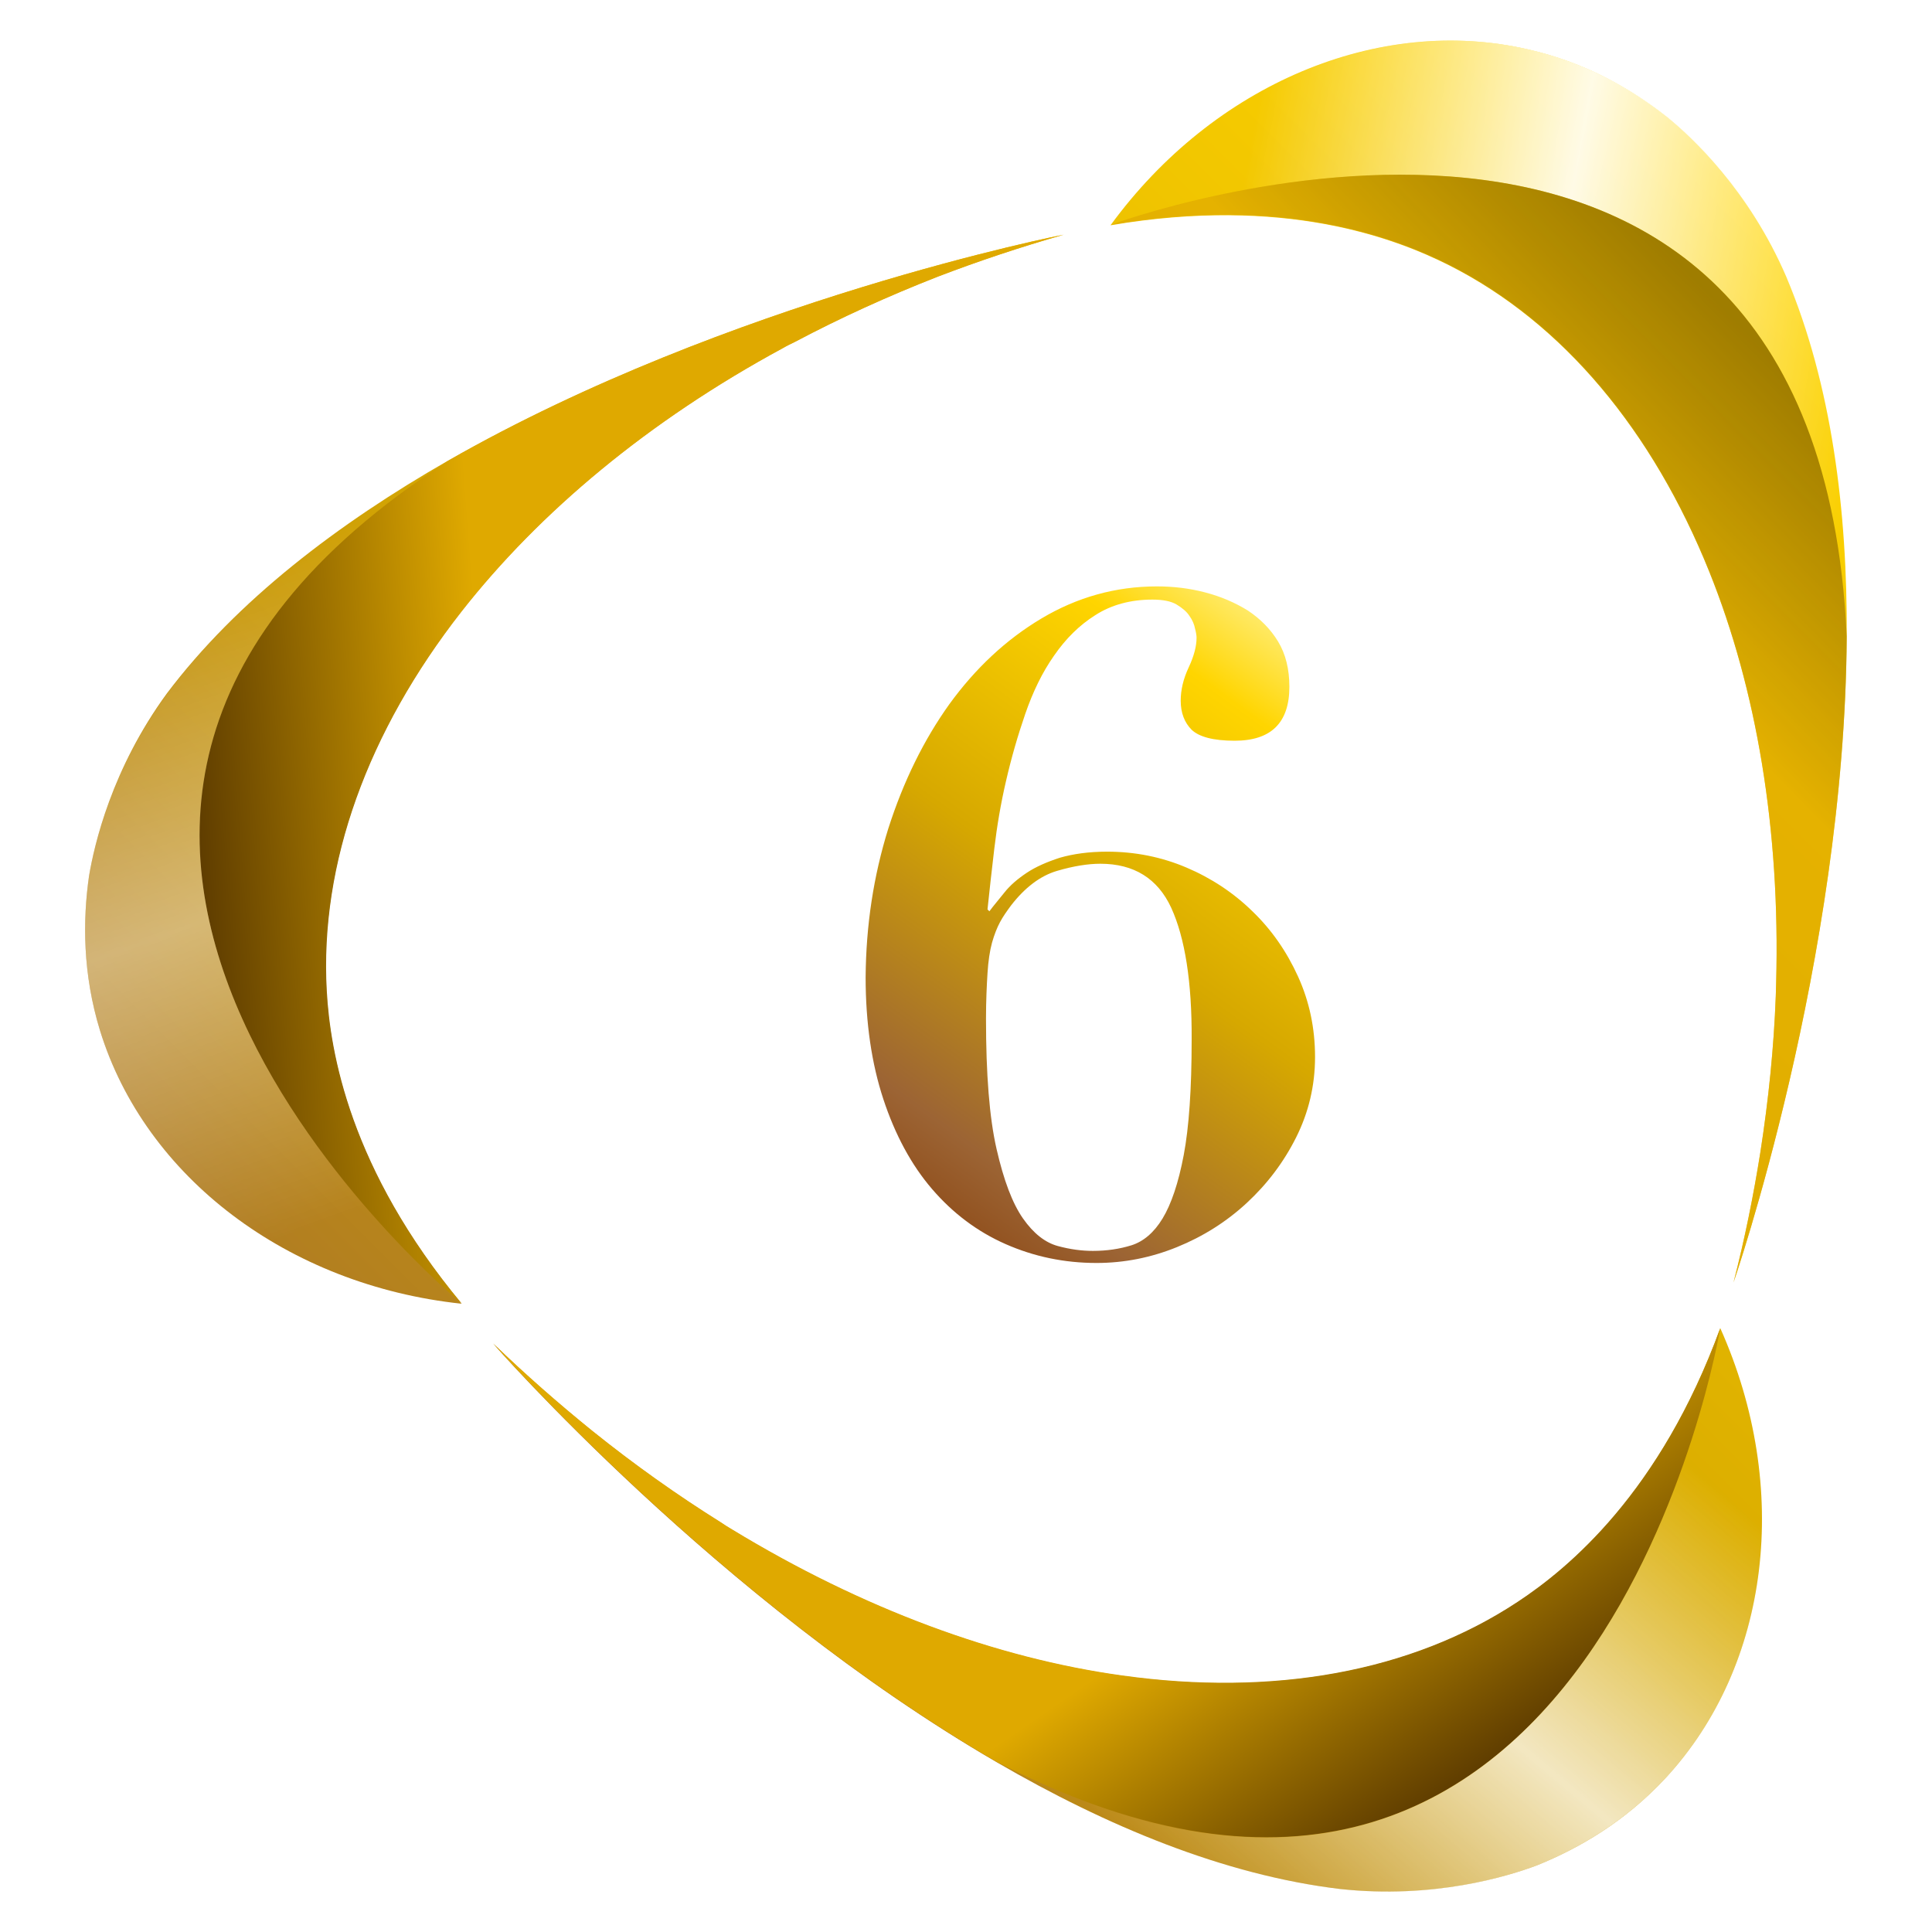
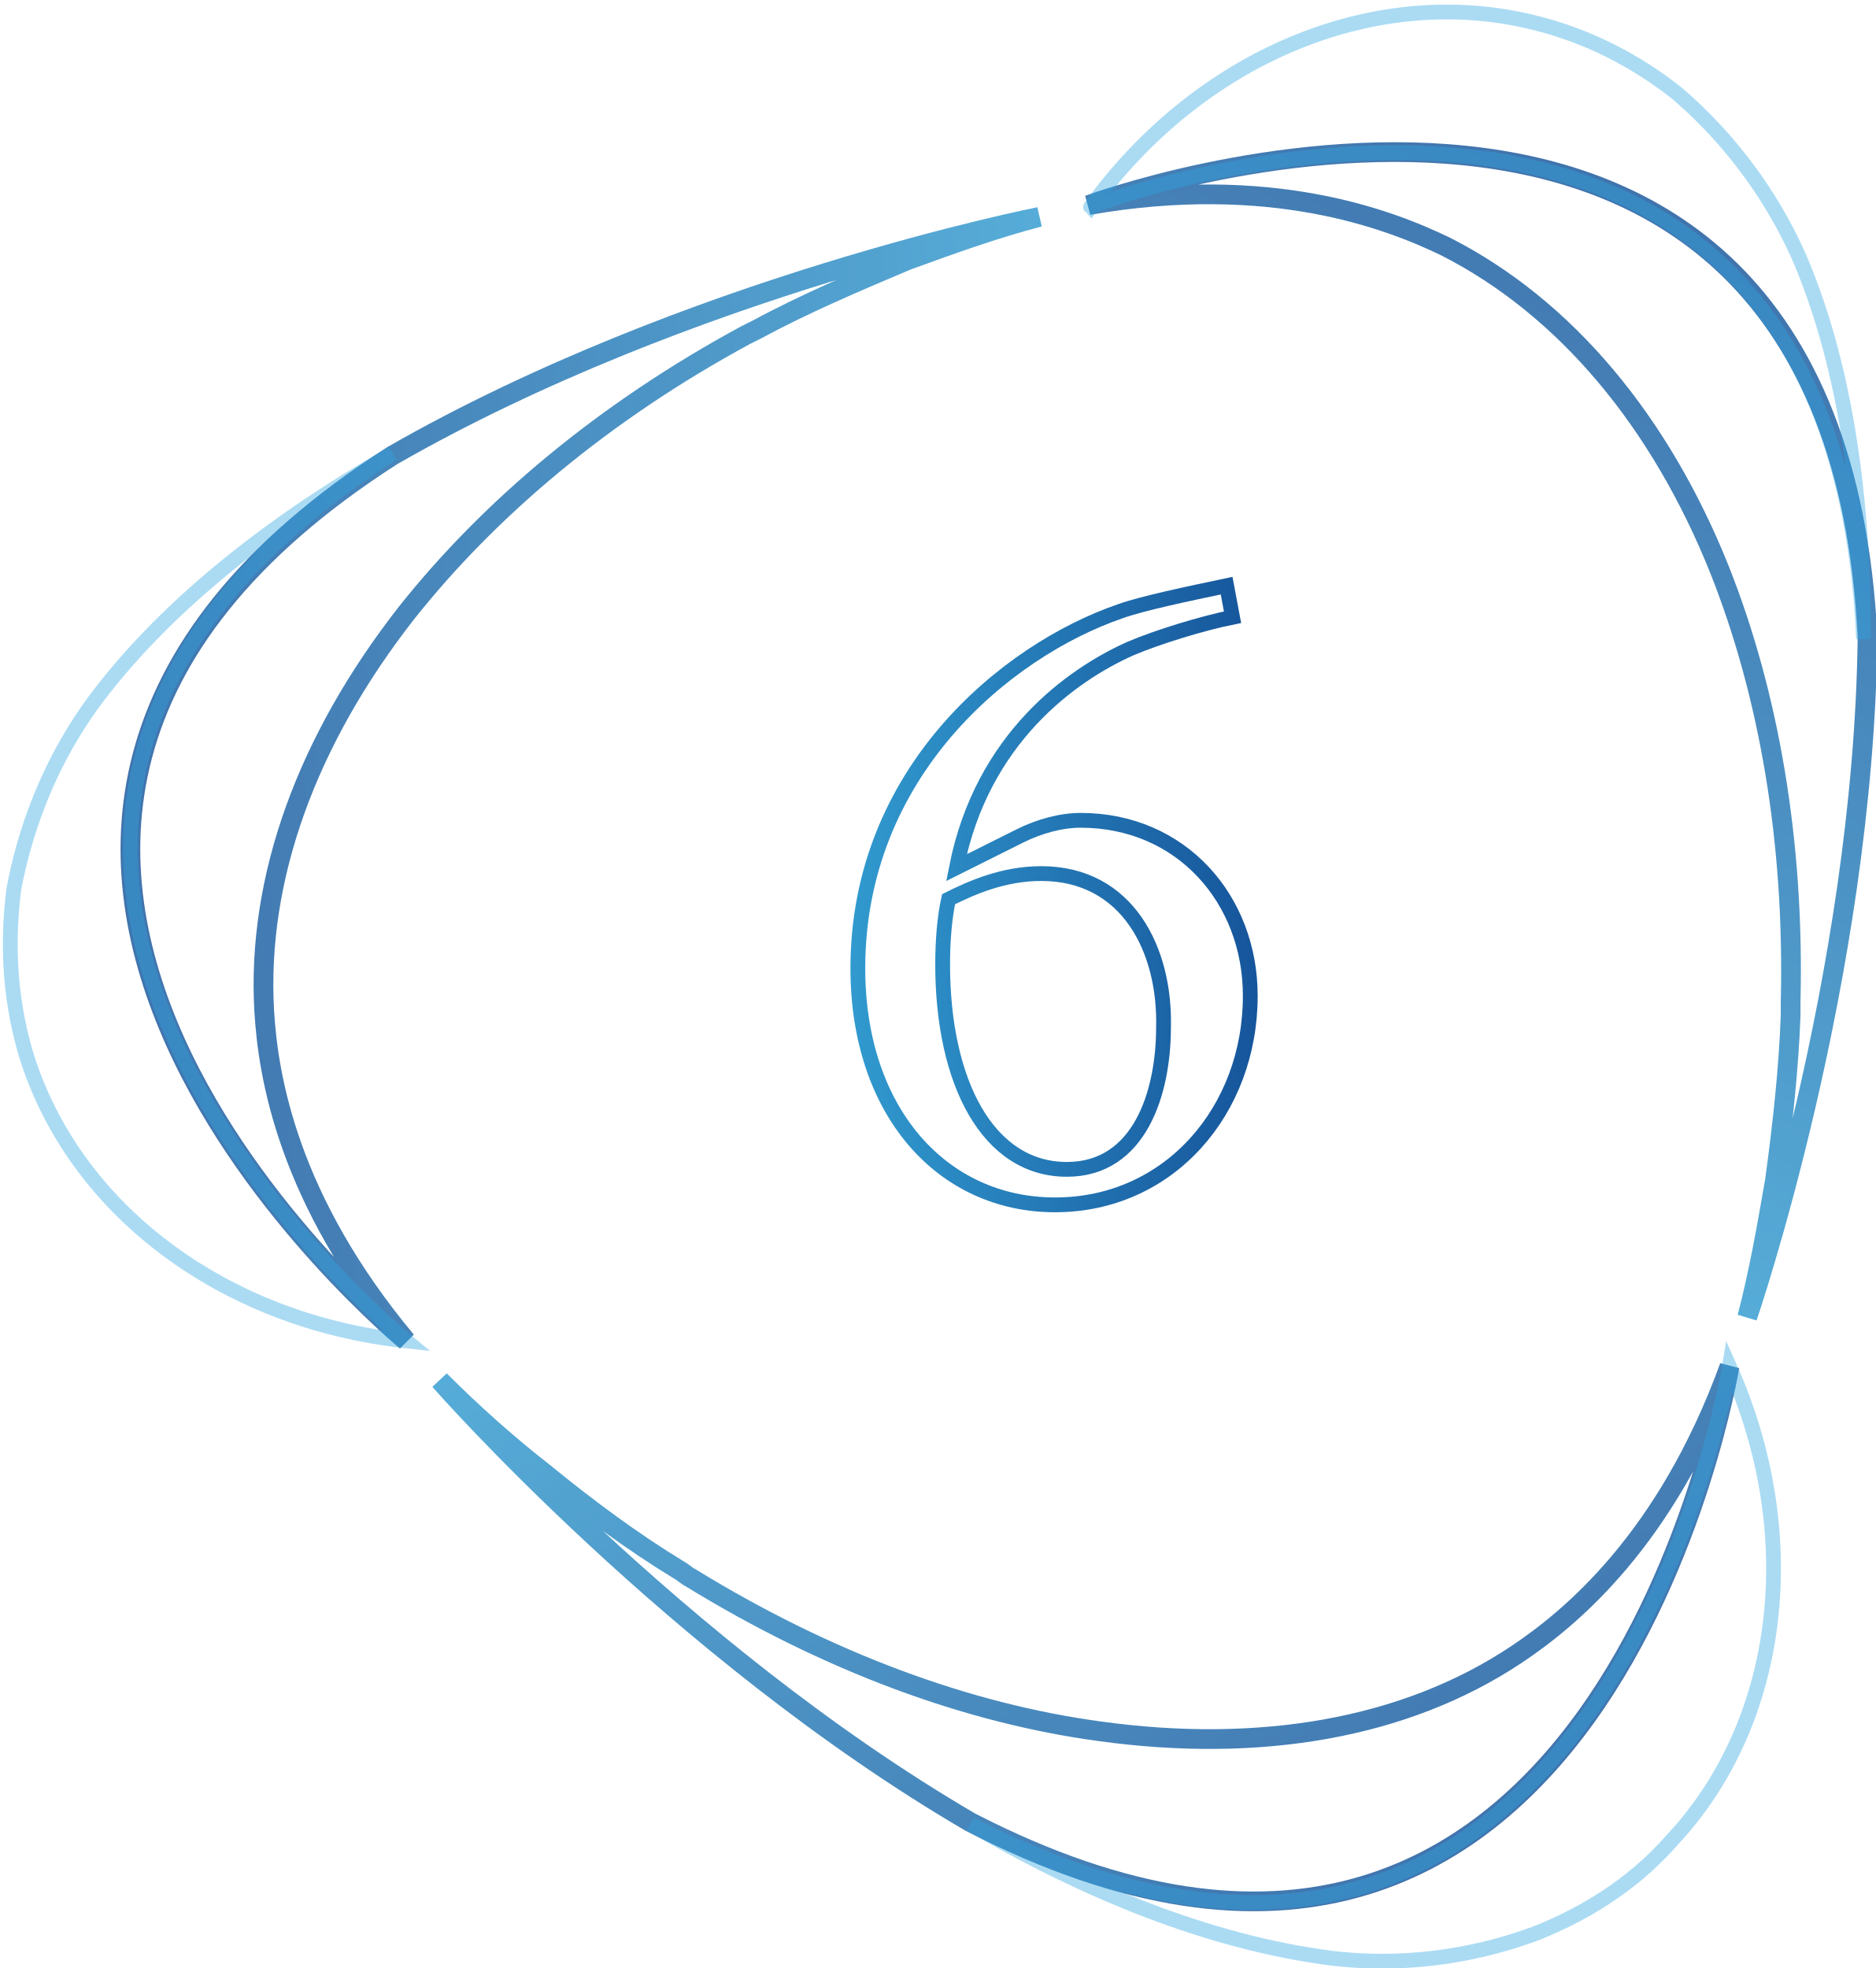
- <svg xmlns="http://www.w3.org/2000/svg" version="1.1" id="圖層_1" x="0px" y="0px" viewBox="0 0 512 512" style="enable-background:new 0 0 512 512;" xml:space="preserve">
+ <svg xmlns="http://www.w3.org/2000/svg" version="1.1" id="圖層_1" x="0px" y="0px" viewBox="0 0 95.1 99.8" style="enable-background:new 0 0 95.1 99.8;" xml:space="preserve">
  <style type="text/css">
- 	.st0{fill:url(#SVGID_1_);}
- 	.st1{fill:url(#SVGID_2_);}
- 	.st2{fill:url(#SVGID_3_);}
- 	.st3{opacity:0.7;fill:url(#SVGID_4_);}
- 	.st4{opacity:0.9;fill:url(#SVGID_5_);}
- 	.st5{fill:url(#SVGID_6_);}
- 	.st6{opacity:0.75;fill:url(#SVGID_7_);}
- 	.st7{fill:url(#SVGID_8_);}
- 	.st8{opacity:0.4;fill:url(#SVGID_9_);}
- 	.st9{fill:url(#SVGID_10_);}
- 	.st10{fill:url(#SVGID_11_);}
- 	.st11{fill:url(#SVGID_12_);}
- 	.st12{opacity:0.9;fill:url(#SVGID_13_);}
- 	.st13{fill:url(#SVGID_14_);}
- 	.st14{opacity:0.75;fill:url(#SVGID_15_);}
- 	.st15{fill:url(#SVGID_16_);}
- 	.st16{opacity:0.4;fill:url(#SVGID_17_);}
- 	.st17{fill:url(#SVGID_18_);}
- 	.st18{fill:url(#SVGID_19_);}
- 	.st19{fill:url(#SVGID_20_);}
- 	.st20{opacity:0.9;fill:url(#SVGID_21_);}
- 	.st21{fill:url(#SVGID_22_);}
- 	.st22{opacity:0.75;fill:url(#SVGID_23_);}
- 	.st23{fill:url(#SVGID_24_);}
- 	.st24{opacity:0.4;fill:url(#SVGID_25_);}
- 	.st25{fill:url(#SVGID_26_);}
- 	.st26{fill:url(#SVGID_27_);}
- 	.st27{opacity:0.9;fill:url(#SVGID_28_);}
- 	.st28{fill:url(#SVGID_29_);}
- 	.st29{fill:url(#SVGID_30_);}
- 	.st30{opacity:0.75;fill:url(#SVGID_31_);}
- 	.st31{fill:url(#SVGID_32_);}
- 	.st32{fill:url(#SVGID_33_);}
- 	.st33{opacity:0.4;fill:url(#SVGID_34_);}
- 	.st34{fill:url(#SVGID_35_);}
- 	.st35{fill:url(#SVGID_36_);}
- 	.st36{opacity:0.9;fill:url(#SVGID_37_);}
- 	.st37{fill:url(#SVGID_38_);}
- 	.st38{fill:url(#SVGID_39_);}
- 	.st39{opacity:0.75;fill:url(#SVGID_40_);}
- 	.st40{fill:url(#SVGID_41_);}
- 	.st41{fill:url(#SVGID_42_);}
- 	.st42{opacity:0.4;fill:url(#SVGID_43_);}
- 	.st43{fill:url(#SVGID_44_);}
- 	.st44{fill:url(#SVGID_45_);}
- 	.st45{opacity:0.9;fill:url(#SVGID_46_);}
- 	.st46{fill:url(#SVGID_47_);}
- 	.st47{fill:url(#SVGID_48_);}
- 	.st48{opacity:0.75;fill:url(#SVGID_49_);}
- 	.st49{fill:url(#SVGID_50_);}
- 	.st50{fill:url(#SVGID_51_);}
- 	.st51{opacity:0.4;fill:url(#SVGID_52_);}
- 	.st52{fill:url(#SVGID_53_);}
- 	.st53{fill:url(#SVGID_54_);}
- 	.st54{opacity:0.9;fill:url(#SVGID_55_);}
- 	.st55{fill:url(#SVGID_56_);}
- 	.st56{fill:url(#SVGID_57_);}
- 	.st57{opacity:0.75;fill:url(#SVGID_58_);}
- 	.st58{fill:url(#SVGID_59_);}
- 	.st59{fill:url(#SVGID_60_);}
- 	.st60{opacity:0.4;fill:url(#SVGID_61_);}
- 	.st61{fill:url(#SVGID_62_);}
- 	.st62{fill:url(#SVGID_63_);}
- 	.st63{opacity:0.9;fill:url(#SVGID_64_);}
- 	.st64{fill:url(#SVGID_65_);}
- 	.st65{fill:url(#SVGID_66_);}
- 	.st66{opacity:0.75;fill:url(#SVGID_67_);}
- 	.st67{fill:url(#SVGID_68_);}
- 	.st68{fill:url(#SVGID_69_);}
- 	.st69{opacity:0.4;fill:url(#SVGID_70_);}
- 	.st70{fill:url(#SVGID_71_);}
- 	.st71{fill:url(#SVGID_72_);}
- 	.st72{opacity:0.9;fill:url(#SVGID_73_);}
- 	.st73{fill:url(#SVGID_74_);}
- 	.st74{fill:url(#SVGID_75_);}
- 	.st75{opacity:0.75;fill:url(#SVGID_76_);}
- 	.st76{fill:url(#SVGID_77_);}
- 	.st77{fill:url(#SVGID_78_);}
- 	.st78{opacity:0.4;fill:url(#SVGID_79_);}
- 	.st79{fill:url(#SVGID_80_);}
- 	.st80{fill:url(#SVGID_81_);}
- 	.st81{opacity:0.9;fill:url(#SVGID_82_);}
- 	.st82{fill:url(#SVGID_83_);}
- 	.st83{fill:url(#SVGID_84_);}
- 	.st84{opacity:0.75;fill:url(#SVGID_85_);}
- 	.st85{fill:url(#SVGID_86_);}
- 	.st86{fill:url(#SVGID_87_);}
- 	.st87{opacity:0.4;fill:url(#SVGID_88_);}
- 	.st88{fill:url(#SVGID_89_);}
- 	.st89{opacity:0.9;fill:url(#SVGID_90_);}
- 	.st90{fill:url(#SVGID_91_);}
- 	.st91{fill:url(#SVGID_92_);}
- 	.st92{opacity:0.75;fill:url(#SVGID_93_);}
- 	.st93{fill:url(#SVGID_94_);}
- 	.st94{fill:url(#SVGID_95_);}
- 	.st95{opacity:0.4;fill:url(#SVGID_96_);}
- 	.st96{fill:url(#SVGID_97_);}
- 	.st97{opacity:0.9;fill:url(#SVGID_98_);}
- 	.st98{fill:url(#SVGID_99_);}
- 	.st99{fill:url(#SVGID_100_);}
- 	.st100{opacity:0.75;fill:url(#SVGID_101_);}
- 	.st101{fill:url(#SVGID_102_);}
- 	.st102{fill:url(#SVGID_103_);}
- 	.st103{opacity:0.4;fill:url(#SVGID_104_);}
- 	.st104{fill:url(#SVGID_105_);}
- 	.st105{fill:url(#SVGID_106_);}
- 	.st106{fill:url(#SVGID_107_);}
- 	.st107{fill:url(#SVGID_108_);}
- 	.st108{fill:url(#SVGID_109_);}
- 	.st109{fill:url(#SVGID_110_);}
- 	.st110{fill:url(#SVGID_111_);}
- 	.st111{fill:url(#SVGID_112_);}
- 	.st112{fill:url(#SVGID_113_);}
- 	.st113{fill:url(#SVGID_114_);}
- 	.st114{fill:url(#SVGID_115_);}
- 	.st115{fill:url(#SVGID_116_);}
- 	.st116{fill:url(#SVGID_117_);}
- 	.st117{fill:url(#SVGID_118_);}
- 	.st118{fill:url(#SVGID_119_);}
- 	.st119{fill:url(#SVGID_120_);}
- 	.st120{fill:url(#SVGID_121_);}
- 	.st121{fill:url(#SVGID_122_);}
- 	.st122{fill:url(#SVGID_123_);}
- 	.st123{fill:url(#SVGID_124_);}
- 	.st124{fill:url(#SVGID_125_);}
- 	.st125{fill:url(#SVGID_126_);}
- 	.st126{fill:url(#SVGID_127_);}
- 	.st127{opacity:0.7;fill:url(#SVGID_128_);}
- 	.st128{opacity:0.7;fill:url(#SVGID_129_);}
- 	.st129{fill:url(#SVGID_130_);}
- 	.st130{fill:url(#SVGID_131_);}
+ 	.st0{display:none;fill:#ECEDF1;}
+ 	.st1{fill:#124385;}
+ 	.st2{fill:#C29B61;}
+ 	.st3{opacity:0.82;fill:none;stroke:url(#SVGID_1_);stroke-miterlimit:10;enable-background:new    ;}
+ 	.st4{opacity:0.4;fill:none;stroke:#2CA6E0;stroke-width:0.75;stroke-miterlimit:10;enable-background:new    ;}
+ 	.st5{opacity:0.82;fill:none;stroke:url(#SVGID_2_);stroke-miterlimit:10;enable-background:new    ;}
+ 	.st6{opacity:0.82;fill:none;stroke:url(#SVGID_3_);stroke-miterlimit:10;enable-background:new    ;}
+ 	.st7{fill:none;stroke:url(#SVGID_4_);stroke-width:0.75;}
</style>
-   <linearGradient id="SVGID_1_" gradientUnits="userSpaceOnUse" x1="-55.154" y1="630.611" x2="627.082" y2="-51.626">
-     <stop offset="0" style="stop-color:#823600" />
-     <stop offset="0.2" style="stop-color:#9C6434" />
-     <stop offset="0.3" style="stop-color:#AF7B23" />
-     <stop offset="0.5" style="stop-color:#D6A800" />
-     <stop offset="0.8" style="stop-color:#FFD500" />
-     <stop offset="1" style="stop-color:#FFFFD0" />
-   </linearGradient>
-   <path class="st0" d="M441.9,31.1c-9.4-7.4-21.6-14.5-36.9-18c-39.7-9.2-83.4,9.2-110.7,46.6l0,0h0l0,0c45.8-7.8,75.2,3.3,89.7,10.6  c30.3,15.3,54,44,69,81.3c12.5,31.1,18.8,68.3,17.7,108.9c0,1.2-0.1,2.3-0.1,3.5c-0.5,13.5-1.9,27.4-4.1,41.5  c-1.8,11.3-4.1,22.8-7.1,34.4l0,0c0,0,29.5-85.3,30-171.1c0.2-33.4-4-66.9-16-95.4C463.5,50.4,448.4,36.4,441.9,31.1z" />
-   <linearGradient id="SVGID_2_" gradientUnits="userSpaceOnUse" x1="6.952" y1="692.717" x2="689.189" y2="10.48">
-     <stop offset="0" style="stop-color:#823600" />
-     <stop offset="0.2" style="stop-color:#9C6434" />
-     <stop offset="0.3" style="stop-color:#AF7B23" />
-     <stop offset="0.5" style="stop-color:#D6A800" />
-     <stop offset="0.8" style="stop-color:#FFD500" />
-     <stop offset="1" style="stop-color:#FFFFD0" />
-   </linearGradient>
-   <path class="st1" d="M407.4,494.3c11.1-4.5,23.3-11.6,34-23.1c27.7-29.9,33.4-76.9,14.5-119.2l0,0l0,0c0,0,0,0,0,0  c-15.9,43.6-40.2,63.7-53.7,72.6c-28.3,18.7-65,25.1-104.9,19.5c-33.2-4.6-68.6-17.6-103.3-38.7c-1-0.6-2-1.2-3-1.9  c-11.5-7.2-22.8-15.2-34-24.2c-8.9-7.2-17.7-14.9-26.3-23.2c0,0,0,0,0,0s59.4,68,133.6,111c28.9,16.8,60,29.8,90.8,33.5  C379.9,503.3,399.5,497.3,407.4,494.3z" />
-   <linearGradient id="SVGID_3_" gradientUnits="userSpaceOnUse" x1="-169.465" y1="516.3" x2="512.772" y2="-165.936">
-     <stop offset="0" style="stop-color:#823600" />
-     <stop offset="0.2" style="stop-color:#9C6434" />
-     <stop offset="0.3" style="stop-color:#AF7B23" />
-     <stop offset="0.5" style="stop-color:#D6A800" />
-     <stop offset="0.8" style="stop-color:#FFD500" />
-     <stop offset="1" style="stop-color:#FFFFD0" />
-   </linearGradient>
-   <path class="st2" d="M23.6,232.1c-1.7,11.8-1.7,26,2.9,41c12,38.9,49.8,67.5,95.8,72.4l0,0l0,0l0,0c-29.7-35.7-34.9-66.7-35.8-82.9  c-1.9-33.8,10.9-68.8,35.7-100.5c20.7-26.4,49.6-50.6,85.3-69.9c1-0.6,2.1-1.1,3.1-1.6c11.9-6.3,24.6-12.1,37.9-17.3  c10.7-4.1,21.8-7.8,33.3-11.1l0,0c0,0-88.6,17.3-163.1,59.9c-29,16.6-55.9,37-74.5,61.7C29.6,203.8,25,223.8,23.6,232.1z" />
-   <linearGradient id="SVGID_4_" gradientUnits="userSpaceOnUse" x1="325.904" y1="68.913" x2="495.406" y2="99.533">
-     <stop offset="0" style="stop-color:#FFFFFF;stop-opacity:0" />
-     <stop offset="0.5" style="stop-color:#FFFFFF" />
-     <stop offset="1" style="stop-color:#FFFFFF;stop-opacity:0" />
-   </linearGradient>
-   <path style="opacity:0.9;fill:url(#SVGID_4_);" d="M489.4,168.7c0.2-33.4-4-66.9-16-95.4c-9.9-22.9-24.9-36.9-31.4-42.2  c-9.4-7.4-21.6-14.5-36.9-18c-39.7-9.2-83.4,9.2-110.7,46.6C294.3,59.6,481.3-9.9,489.4,168.7z" />
-   <linearGradient id="SVGID_5_" gradientUnits="userSpaceOnUse" x1="-4757.956" y1="1098.869" x2="-4695.695" y2="969.735" gradientTransform="matrix(-0.4965 0.868 -0.868 -0.4965 -1074.124 5089.706)">
-     <stop offset="0" style="stop-color:#DFA900" />
-     <stop offset="0.849" style="stop-color:#170000" />
-   </linearGradient>
-   <path style="fill:url(#SVGID_5_);" d="M455.9,351.9L455.9,351.9L455.9,351.9L455.9,351.9L455.9,351.9  C455.9,351.9,455.9,351.9,455.9,351.9c-15.9,43.6-40.2,63.7-53.7,72.6c-28.3,18.7-65,25.1-104.9,19.5  c-33.2-4.6-68.6-17.6-103.3-38.7c-1-0.6-2-1.2-3-1.9c-11.5-7.2-22.8-15.2-34-24.2c-8.9-7.2-17.7-14.9-26.3-23.2c0,0,0,0,0,0  s59.4,68,133.6,111C423.4,548.8,455.9,351.9,455.9,351.9z" />
-   <linearGradient id="SVGID_6_" gradientUnits="userSpaceOnUse" x1="-4840.556" y1="1033.765" x2="-4671.054" y2="1064.385" gradientTransform="matrix(-0.4965 0.868 -0.868 -0.4965 -1074.124 5089.706)">
-     <stop offset="0" style="stop-color:#FFFFFF;stop-opacity:0" />
-     <stop offset="0.5" style="stop-color:#FFFFFF" />
-     <stop offset="1" style="stop-color:#FFFFFF;stop-opacity:0" />
-   </linearGradient>
-   <path style="opacity:0.75;fill:url(#SVGID_6_);" d="M264.3,467.1c28.9,16.8,60,29.8,90.8,33.5c24.8,2.8,44.4-3.3,52.3-6.3  c11.1-4.5,23.3-11.6,34-23.1c27.7-29.9,33.4-76.9,14.5-119.2C455.9,351.9,423.4,548.8,264.3,467.1z" />
-   <linearGradient id="SVGID_7_" gradientUnits="userSpaceOnUse" x1="-1362.463" y1="5230.098" x2="-1300.201" y2="5100.963" gradientTransform="matrix(-0.5016 -0.8651 0.8651 -0.5016 -5078.407 1654.36)">
-     <stop offset="0" style="stop-color:#DFA900" />
-     <stop offset="0.849" style="stop-color:#170000" />
-   </linearGradient>
-   <path style="fill:url(#SVGID_7_);" d="M122.4,345.5L122.4,345.5L122.4,345.5L122.4,345.5L122.4,345.5L122.4,345.5  c-29.7-35.7-34.9-66.7-35.8-82.9c-1.9-33.8,10.9-68.8,35.7-100.5c20.7-26.4,49.6-50.6,85.3-69.9c1-0.6,2.1-1.1,3.1-1.6  c11.9-6.3,24.6-12.1,37.9-17.3c10.7-4.1,21.8-7.8,33.3-11.1l0,0c0,0-88.6,17.3-163.1,59.9C-31.6,218.6,122.4,345.5,122.4,345.5z" />
-   <linearGradient id="SVGID_8_" gradientUnits="userSpaceOnUse" x1="-1445.062" y1="5164.994" x2="-1275.561" y2="5195.613" gradientTransform="matrix(-0.5016 -0.8651 0.8651 -0.5016 -5078.407 1654.36)">
-     <stop offset="0" style="stop-color:#FFFFFF;stop-opacity:0" />
-     <stop offset="0.5" style="stop-color:#FFFFFF" />
-     <stop offset="1" style="stop-color:#FFFFFF;stop-opacity:0" />
-   </linearGradient>
-   <path style="opacity:0.4;fill:url(#SVGID_8_);" d="M118.9,122c-29,16.6-55.9,37-74.5,61.7c-14.8,20.1-19.4,40.1-20.8,48.4  c-1.7,11.8-1.7,26,2.9,41c12,38.9,49.8,67.5,95.8,72.4C122.4,345.5-31.6,218.6,118.9,122z" />
-   <linearGradient id="SVGID_9_" gradientUnits="userSpaceOnUse" x1="228.996" y1="338.94" x2="362.199" y2="155.785">
-     <stop offset="0" style="stop-color:#823600" />
-     <stop offset="0.2" style="stop-color:#9C6434" />
-     <stop offset="0.3" style="stop-color:#AF7B23" />
-     <stop offset="0.5" style="stop-color:#D6A800" />
-     <stop offset="0.8" style="stop-color:#FFD500" />
-     <stop offset="1" style="stop-color:#FFFFD0" />
-   </linearGradient>
-   <path style="fill:url(#SVGID_9_);" d="M235.4,219.6c4-12.5,9.4-23.5,16.2-33c6.9-9.5,15-17.1,24.4-22.7c9.4-5.6,19.6-8.5,30.6-8.5  c4.4,0,8.6,0.5,12.8,1.6c4.2,1.1,7.9,2.7,11.3,4.8c3.3,2.2,6,4.9,8,8.2c2,3.3,3,7.3,3,12c0,9.5-4.8,14.3-14.5,14.3  c-5.6,0-9.4-1-11.4-2.9c-1.9-1.9-2.9-4.5-2.9-7.7c0-2.9,0.7-5.8,2.1-8.8c1.4-3,2.1-5.6,2.1-7.9c0-0.5-0.1-1.3-0.4-2.4  c-0.2-1.1-0.7-2.3-1.5-3.4c-0.7-1.1-1.9-2.1-3.4-3c-1.5-0.9-3.7-1.3-6.4-1.3c-5.8,0-10.9,1.4-15.1,4.1c-4.3,2.7-7.9,6.3-11,10.8  c-3.1,4.4-5.6,9.6-7.6,15.4c-2,5.8-3.7,11.7-5.1,17.8c-1.4,6-2.4,12-3.1,17.9c-0.7,5.9-1.3,11.3-1.8,16.1l0.5,0.5  c1.1-1.5,2.5-3.1,4-5c1.5-1.9,3.5-3.6,5.9-5.2c2.4-1.6,5.4-2.9,8.8-4c3.5-1,7.6-1.6,12.5-1.6c7.4,0,14.4,1.4,21,4.2  c6.6,2.8,12.5,6.7,17.5,11.6c5.1,4.9,9.1,10.7,12.1,17.3c3,6.6,4.5,13.7,4.5,21.3c0,7.6-1.7,14.7-5,21.3  c-3.3,6.6-7.7,12.4-13.1,17.4c-5.4,5-11.6,8.9-18.5,11.7c-6.9,2.8-14,4.2-21.3,4.2c-8.6,0-16.6-1.7-24.1-5s-14-8.2-19.5-14.6  c-5.5-6.4-9.8-14.4-12.9-23.8c-3.1-9.4-4.7-20.2-4.7-32.3C229.5,245.2,231.5,232.1,235.4,219.6z M310.4,240.6  c-3.6-7.8-9.9-11.7-18.8-11.7c-3.2,0-7.1,0.6-11.5,1.9c-4.4,1.3-8.5,4.4-12.2,9.2c-1.1,1.5-2.1,2.9-2.9,4.4  c-0.8,1.5-1.5,3.3-2.1,5.4c-0.6,2.2-1,4.9-1.2,8.1c-0.2,3.2-0.4,7.3-0.4,12.1c0,14.7,0.9,26.2,2.8,34.5c1.9,8.3,4.2,14.4,7,18.4  c2.8,4,5.9,6.4,9.2,7.3c3.3,0.9,6.4,1.3,9.3,1.3c3.7,0,7.1-0.5,10.3-1.5c3.1-1,5.9-3.3,8.2-7.1c2.3-3.8,4.2-9.4,5.6-16.8  c1.4-7.4,2.1-17.6,2.1-30.5C315.9,260.1,314,248.5,310.4,240.6z" />
-   <linearGradient id="SVGID_10_" gradientUnits="userSpaceOnUse" x1="477.196" y1="101.432" x2="421.518" y2="155.956">
-     <stop offset="0" style="stop-color:#775800" />
-     <stop offset="0.999" style="stop-color:#DFA900" />
-   </linearGradient>
-   <path style="opacity:0.7;fill:url(#SVGID_10_);" d="M294.3,59.6L294.3,59.6L294.3,59.6L294.3,59.6L294.3,59.6L294.3,59.6  c45.8-7.8,75.2,3.3,89.7,10.6c30.3,15.3,54,44,69,81.3c12.5,31.1,18.8,68.3,17.7,108.9c0,1.2-0.1,2.3-0.1,3.5  c-0.5,13.5-1.9,27.4-4.1,41.5c-1.8,11.3-4.1,22.8-7.1,34.4l0,0c0,0,29.5-85.3,30-171.1C481.3-9.9,294.3,59.6,294.3,59.6z" />
+   <rect class="st0" width="95.1" height="99.8" />
+   <g>
+     <path class="st1" d="M49.8,66.9L49.8,66.9L49.8,66.9z" />
+     <path class="st2" d="M49.8,66.9L49.8,66.9L49.8,66.9z" />
+     <linearGradient id="SVGID_1_" gradientUnits="userSpaceOnUse" x1="63.947" y1="46.843" x2="85.267" y2="91.064" gradientTransform="matrix(1 0 0 -1 0 102)">
+       <stop offset="0" style="stop-color:#319ACF" />
+       <stop offset="1" style="stop-color:#16559B" />
+     </linearGradient>
+     <path class="st3" d="M55.2,10.4L55.2,10.4L55.2,10.4L55.2,10.4L55.2,10.4L55.2,10.4c9.2-1.6,15.2,0.7,18.1,2.1   c6.1,3.1,10.9,8.9,13.9,16.4c2.5,6.3,3.8,13.8,3.6,21.9c0,0.2,0,0.5,0,0.7c-0.1,2.7-0.4,5.5-0.8,8.4c-0.4,2.3-0.8,4.6-1.4,6.9l0,0   c0,0,5.9-17.2,6.1-34.5C92.9-3.6,55.2,10.4,55.2,10.4z" />
+     <path class="st4" d="M94.5,32.4c0-6.7-0.8-13.5-3.2-19.2c-2-4.6-5-7.4-6.3-8.5c-1.9-1.5-4.4-2.9-7.4-3.6c-8-1.9-16.8,1.8-22.3,9.4   C55.2,10.4,92.9-3.6,94.5,32.4z" />
+     <linearGradient id="SVGID_2_" gradientUnits="userSpaceOnUse" x1="44.593" y1="47.316" x2="72.386" y2="6.858" gradientTransform="matrix(1 0 0 -1 0 102)">
+       <stop offset="0" style="stop-color:#319ACF" />
+       <stop offset="1" style="stop-color:#16559B" />
+     </linearGradient>
+     <path class="st5" d="M87.7,69.3L87.7,69.3L87.7,69.3L87.7,69.3L87.7,69.3L87.7,69.3c-3.2,8.8-8.1,12.8-10.8,14.6   c-5.7,3.8-13.1,5-21.1,3.9C49.1,86.9,42,84.3,35,80c-0.2-0.1-0.4-0.3-0.6-0.4c-2.3-1.4-4.6-3.1-6.8-4.9c-1.8-1.4-3.6-3-5.3-4.7l0,0   c0,0,12,13.7,26.9,22.4C81.2,108.9,87.7,69.3,87.7,69.3z" />
+     <path class="st4" d="M49.2,92.5c5.8,3.4,12.1,6,18.3,6.8c5,0.6,8.9-0.7,10.5-1.3c2.2-0.9,4.7-2.3,6.8-4.7c5.6-6,6.7-15.5,2.9-24   C87.7,69.3,81.2,108.9,49.2,92.5z" />
+     <linearGradient id="SVGID_3_" gradientUnits="userSpaceOnUse" x1="54.897" y1="63.986" x2="5.95" y2="60.247" gradientTransform="matrix(1 0 0 -1 0 102)">
+       <stop offset="0" style="stop-color:#319ACF" />
+       <stop offset="1" style="stop-color:#16559B" />
+     </linearGradient>
+     <path class="st6" d="M20.6,68L20.6,68L20.6,68L20.6,68L20.6,68L20.6,68c-6-7.2-7-13.4-7.2-16.7c-0.4-6.8,2.2-13.8,7.2-20.2   c4.2-5.3,10-10.2,17.2-14.1c0.2-0.1,0.4-0.2,0.6-0.3c2.4-1.3,5-2.4,7.6-3.5c2.2-0.8,4.4-1.6,6.7-2.2l0,0c0,0-17.8,3.5-32.8,12.1   C-10.4,42.5,20.6,68,20.6,68z" />
+     <path class="st4" d="M19.9,23c-5.8,3.3-11.3,7.5-15,12.4c-3,4-3.9,8.1-4.2,9.7c-0.3,2.4-0.3,5.2,0.6,8.3C3.7,61.3,11.3,67,20.6,68   C20.6,68-10.4,42.5,19.9,23z" />
+   </g>
+   <g>
+     <linearGradient id="SVGID_4_" gradientUnits="userSpaceOnUse" x1="43.075" y1="56.614" x2="63.695" y2="56.614" gradientTransform="matrix(1 0 0 -1 0 102)">
+       <stop offset="0" style="stop-color:#319ACF" />
+       <stop offset="1" style="stop-color:#16559B" />
+     </linearGradient>
+     <path class="st7" d="M51.7,42.4c1-0.5,2.1-0.8,3.1-0.8c5.1,0,8.6,4,8.6,8.9c0,5.8-4.1,10.6-9.9,10.6c-5.7,0-10-4.7-10-12   C43.5,39.2,51,33,56.8,31c1.1-0.4,3.5-0.9,5.4-1.3l0.3,1.6c-1.5,0.3-3.8,1-5.2,1.6c-2.9,1.3-7.5,4.5-8.8,11.1L51.7,42.4z    M52.8,44.3c-1.9,0-3.5,0.7-4.7,1.3c-0.2,0.9-0.3,2.1-0.3,3.3c0,6,2.3,10.4,6.3,10.4c3.7,0,4.9-3.9,4.9-7.2   C59.1,48.2,57.2,44.3,52.8,44.3z" />
+   </g>
</svg>
